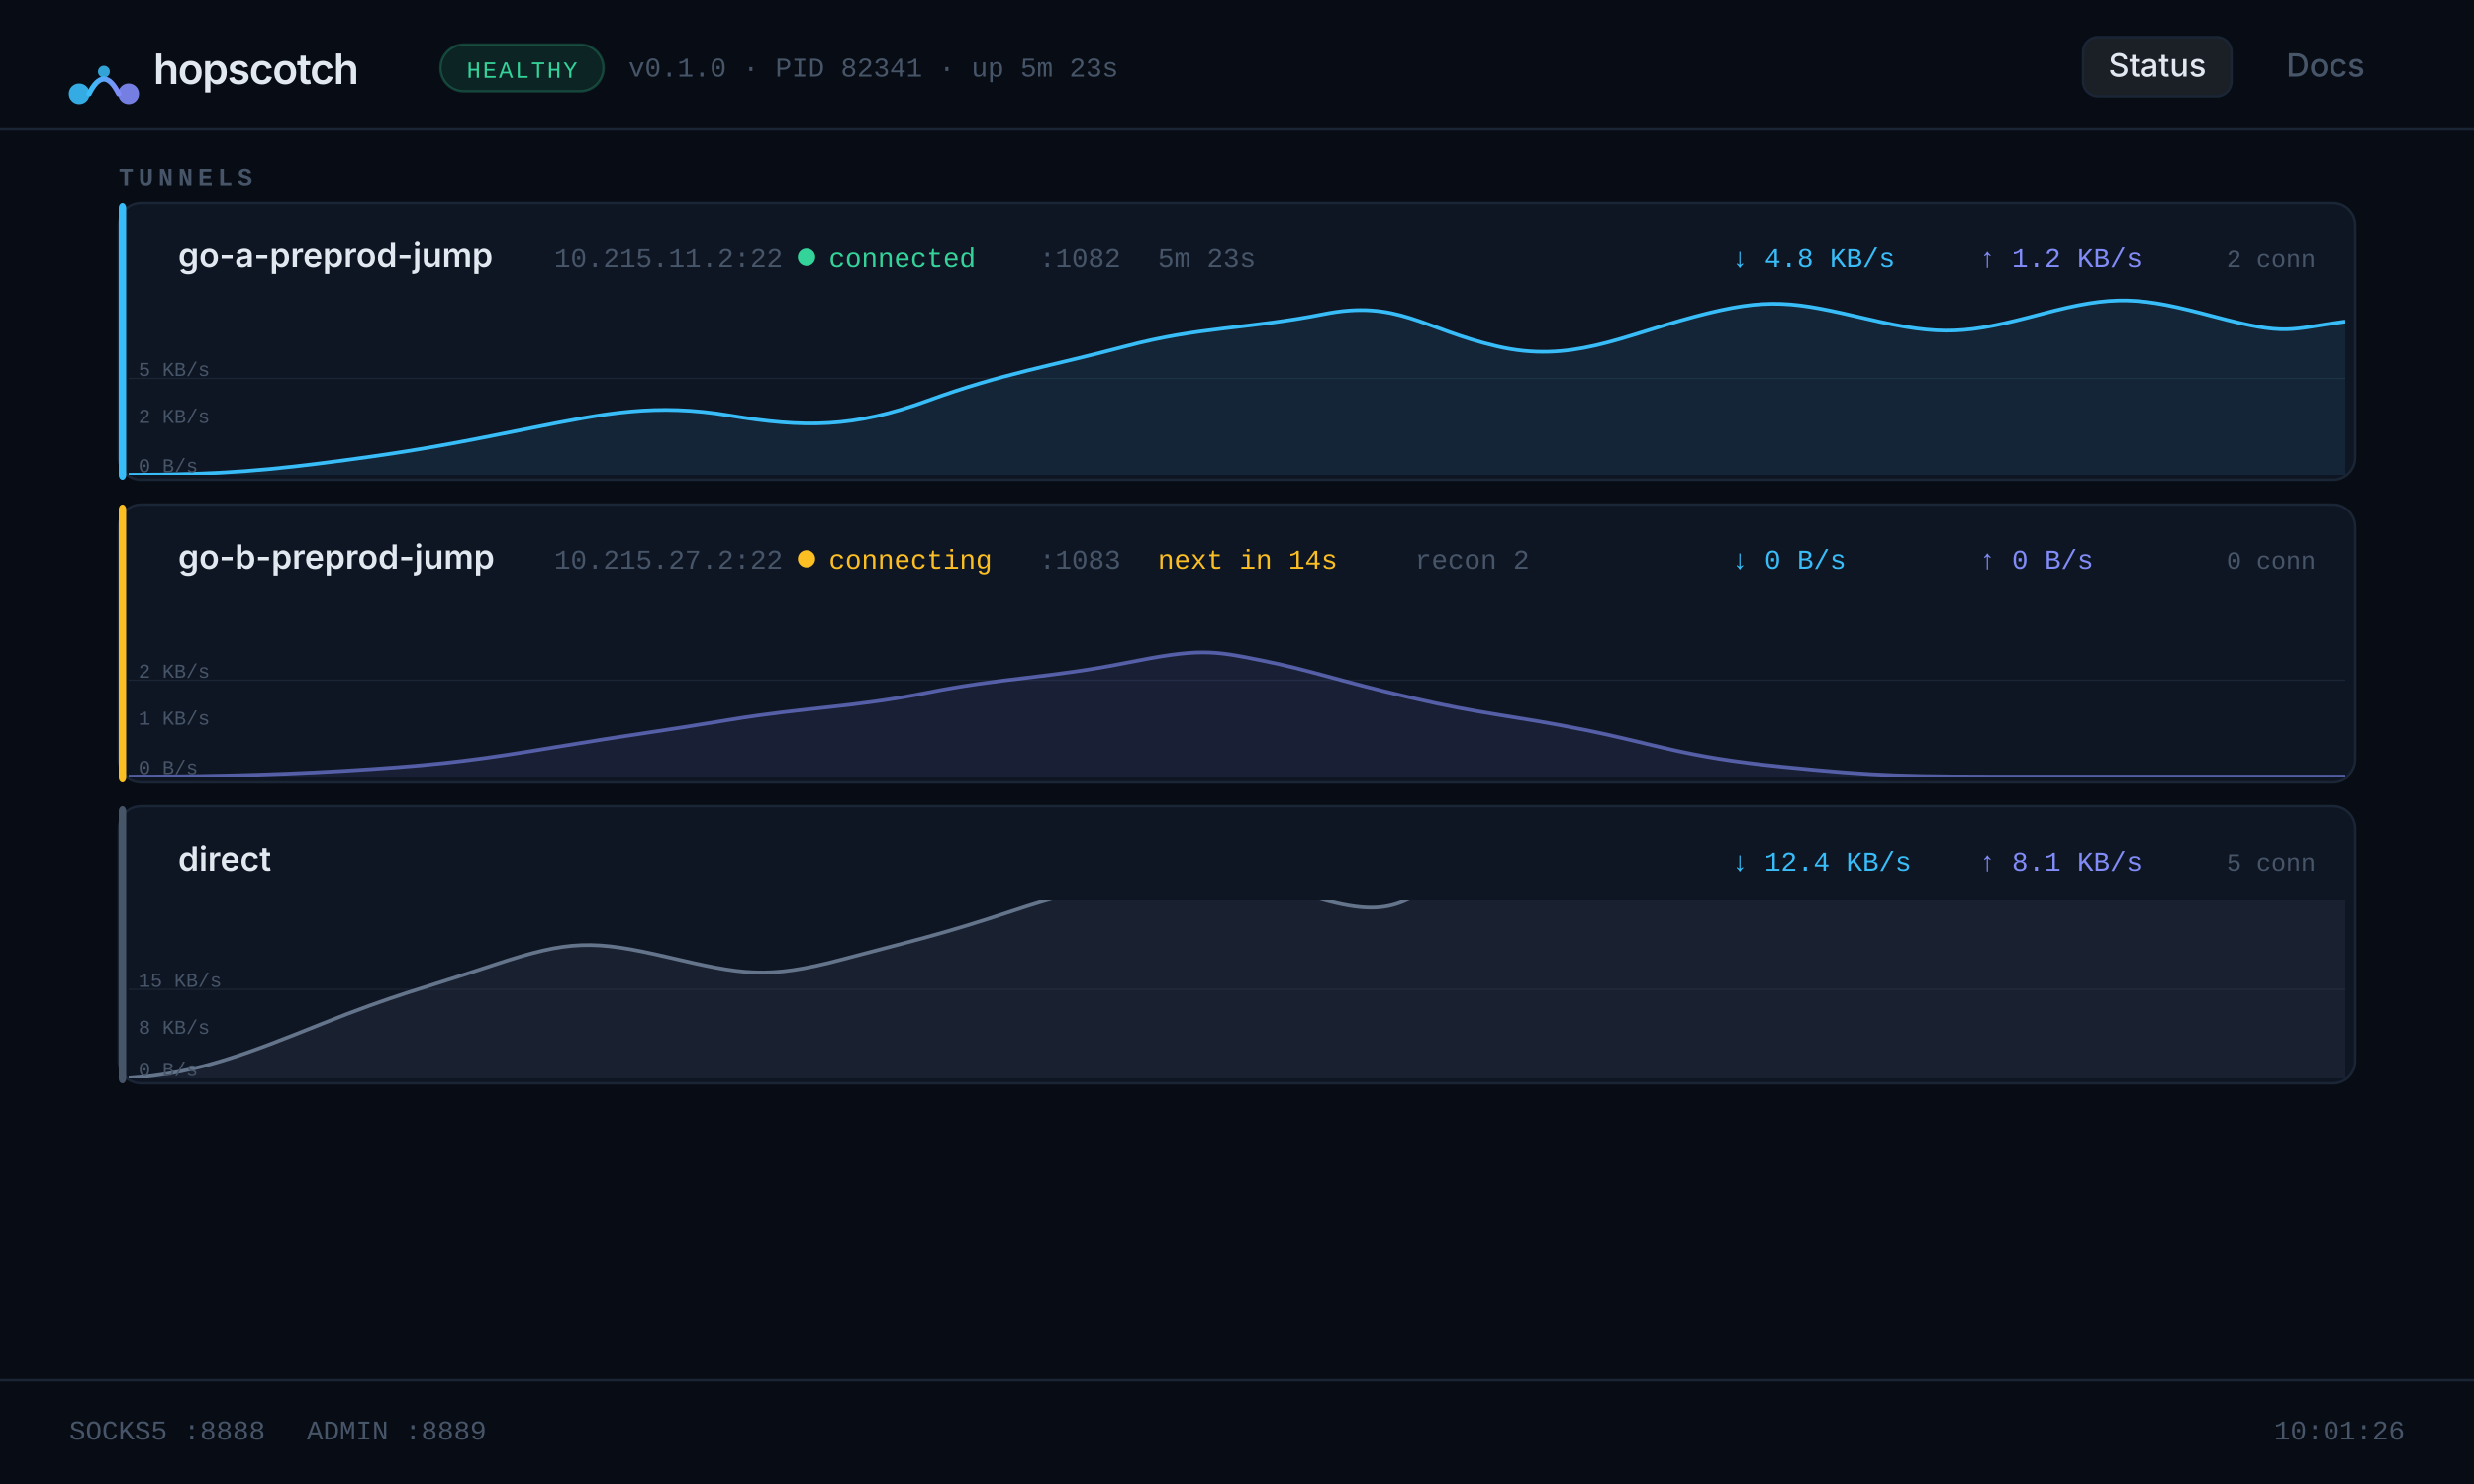
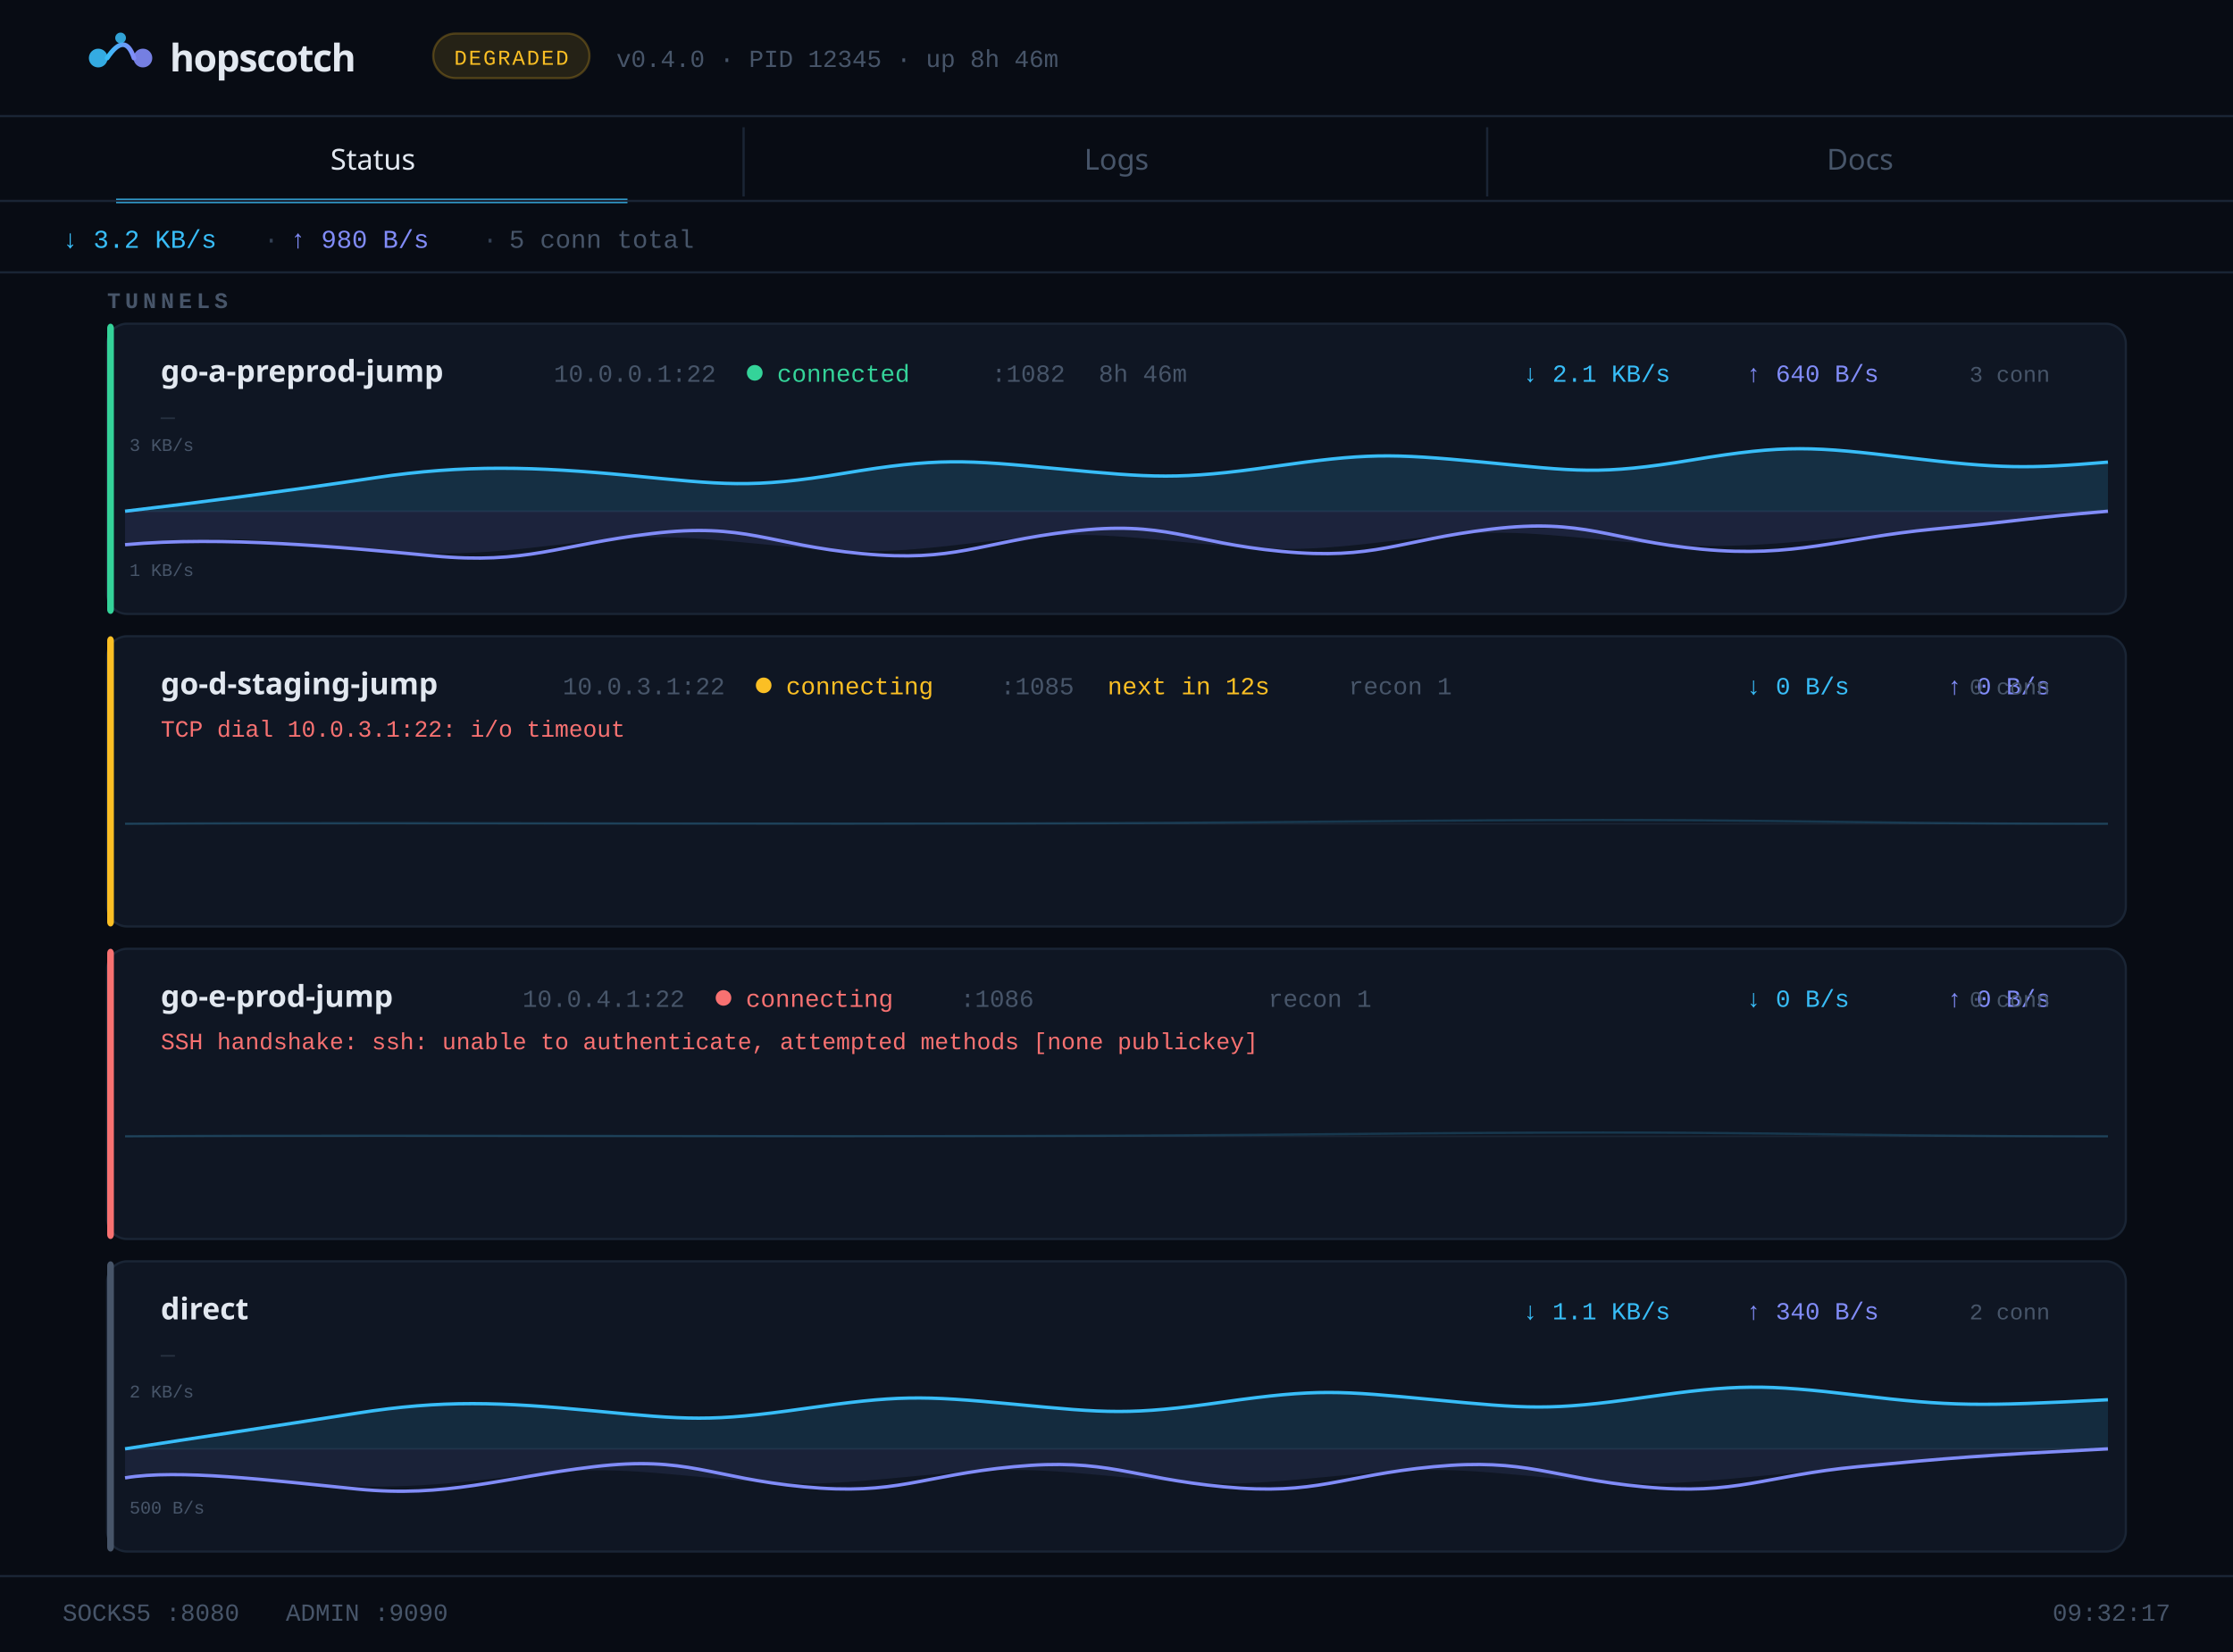
- <svg xmlns="http://www.w3.org/2000/svg" width="1000" height="600" viewBox="0 0 1000 600">
+ <svg xmlns="http://www.w3.org/2000/svg" width="1000" height="740" viewBox="0 0 1000 740">
  <defs>
-     <linearGradient id="logo-grad" x1="0" y1="0" x2="1" y2="0">
+     <linearGradient id="lg" x1="0" y1="0" x2="1" y2="0">
      <stop offset="0%" stop-color="#38bdf8" />
      <stop offset="100%" stop-color="#818cf8" />
    </linearGradient>
    <clipPath id="c1">
-       <rect x="52" y="120" width="896" height="72" />
+       <rect x="52" y="196" width="896" height="66" />
    </clipPath>
    <clipPath id="c2">
-       <rect x="52" y="242" width="896" height="72" />
+       <rect x="52" y="336" width="896" height="66" />
    </clipPath>
    <clipPath id="c3">
-       <rect x="52" y="364" width="896" height="72" />
+       <rect x="52" y="476" width="896" height="66" />
+     </clipPath>
+     <clipPath id="c4">
+       <rect x="52" y="616" width="896" height="66" />
    </clipPath>
  </defs>
-   <rect width="1000" height="600" fill="#080c14" />
+   <rect width="1000" height="740" fill="#080c14" />
+   <circle cx="44" cy="26" r="4.2" fill="#38bdf8" opacity=".9" />
+   <circle cx="64" cy="26" r="4.2" fill="#818cf8" opacity=".9" />
+   <path d="M48 26 Q56 14 60 26" stroke="url(#lg)" stroke-width="2.1" stroke-linecap="round" fill="none" />
+   <circle cx="54" cy="17" r="2.4" fill="#38bdf8" opacity=".85" />
+   <text x="76" y="32" font-family="'Space Grotesk',system-ui,sans-serif" font-size="17" font-weight="600" fill="#e2e8f0" letter-spacing="-0.5">hopscotch</text>
+   <rect x="194" y="15" width="70" height="20" rx="10" fill="rgba(251,191,36,.12)" stroke="rgba(251,191,36,.25)" stroke-width="1" />
+   <text x="229" y="29" font-family="'JetBrains Mono','Courier New',monospace" font-size="9.5" fill="#fbbf24" text-anchor="middle" letter-spacing=".8">DEGRADED</text>
+   <text x="276" y="30" font-family="'JetBrains Mono','Courier New',monospace" font-size="11" fill="#475569">v0.4.0 · PID 12345 · up 8h 46m</text>
  <line x1="0" y1="52" x2="1000" y2="52" stroke="#1a2535" stroke-width="1" />
-   <circle cx="32" cy="38" r="4.2" fill="#38bdf8" opacity=".9" />
-   <circle cx="52" cy="38" r="4.2" fill="#818cf8" opacity=".9" />
-   <path d="M36 38 Q42 26 48 38" stroke="url(#logo-grad)" stroke-width="2.1" stroke-linecap="round" fill="none" />
-   <circle cx="42" cy="29" r="2.4" fill="#38bdf8" opacity=".85" />
-   <text x="62" y="34" font-family="system-ui,-apple-system,BlinkMacSystemFont,sans-serif" font-size="17" font-weight="600" fill="#e2e8f0" letter-spacing="-0.5">hopscotch</text>
-   <rect x="178" y="18" width="66" height="19" rx="9.5" fill="rgba(52,211,153,0.12)" stroke="rgba(52,211,153,0.25)" stroke-width="1" />
-   <text x="211" y="31.5" font-family="'Courier New',Courier,monospace" font-size="9.5" fill="#34d399" text-anchor="middle" font-weight="500" letter-spacing="0.8">HEALTHY</text>
-   <text x="254" y="31" font-family="'Courier New',Courier,monospace" font-size="11" fill="#475569">v0.1.0 · PID 82341 · up 5m 23s</text>
-   <rect x="842" y="15" width="60" height="24" rx="6" fill="rgba(255,255,255,0.08)" stroke="#1a2535" stroke-width="1" />
-   <text x="872" y="31" font-family="system-ui,-apple-system,sans-serif" font-size="13" font-weight="500" fill="#e2e8f0" text-anchor="middle">Status</text>
-   <text x="940" y="31" font-family="system-ui,-apple-system,sans-serif" font-size="13" font-weight="500" fill="#475569" text-anchor="middle">Docs</text>
-   <text x="48" y="75" font-family="'Courier New',Courier,monospace" font-size="10" font-weight="600" fill="#475569" letter-spacing="2">TUNNELS</text>
-   <rect x="48" y="82" width="904" height="112" rx="9" fill="#0f1623" stroke="#1a2535" stroke-width="1" />
-   <rect x="48" y="82" width="3" height="112" rx="2" fill="#38bdf8" />
-   <text x="72" y="108" font-family="system-ui,-apple-system,sans-serif" font-size="13.5" font-weight="600" fill="#e2e8f0">go-a-preprod-jump</text>
-   <text x="224" y="108" font-family="'Courier New',Courier,monospace" font-size="11" fill="#475569">10.215.11.2:22</text>
-   <circle cx="326" cy="104" r="3.5" fill="#34d399" />
-   <circle cx="326" cy="104" r="3.5" fill="#34d399" opacity="0.3">
+   <text x="167" y="76" font-family="'Space Grotesk',system-ui,sans-serif" font-size="13" font-weight="500" fill="#e2e8f0" text-anchor="middle">Status</text>
+   <line x1="52" y1="90" x2="281" y2="90" stroke="#38bdf8" stroke-width="2" />
+   <text x="500" y="76" font-family="'Space Grotesk',system-ui,sans-serif" font-size="13" font-weight="500" fill="#475569" text-anchor="middle">Logs</text>
+   <text x="833" y="76" font-family="'Space Grotesk',system-ui,sans-serif" font-size="13" font-weight="500" fill="#475569" text-anchor="middle">Docs</text>
+   <line x1="333" y1="57" x2="333" y2="88" stroke="#1a2535" stroke-width="1" />
+   <line x1="666" y1="57" x2="666" y2="88" stroke="#1a2535" stroke-width="1" />
+   <line x1="0" y1="90" x2="1000" y2="90" stroke="#1a2535" stroke-width="1" />
+   <text x="28" y="111" font-family="'JetBrains Mono','Courier New',monospace" font-size="11.5" fill="#38bdf8">↓ 3.2 KB/s</text>
+   <text x="118" y="111" font-family="'JetBrains Mono','Courier New',monospace" font-size="11.5" fill="#334155">·</text>
+   <text x="130" y="111" font-family="'JetBrains Mono','Courier New',monospace" font-size="11.5" fill="#818cf8">↑ 980 B/s</text>
+   <text x="216" y="111" font-family="'JetBrains Mono','Courier New',monospace" font-size="11.5" fill="#334155">·</text>
+   <text x="228" y="111" font-family="'JetBrains Mono','Courier New',monospace" font-size="11.5" fill="#475569">5 conn total</text>
+   <line x1="0" y1="122" x2="1000" y2="122" stroke="#1a2535" stroke-width="1" />
+   <text x="48" y="138" font-family="'JetBrains Mono','Courier New',monospace" font-size="10" font-weight="600" fill="#475569" letter-spacing="2">TUNNELS</text>
+   <rect x="48" y="145" width="904" height="130" rx="9" fill="#0f1623" stroke="#1a2535" stroke-width="1" />
+   <rect x="48" y="145" width="3" height="130" rx="2" fill="#34d399" />
+   <text x="72" y="171" font-family="'Space Grotesk',system-ui,sans-serif" font-size="13.5" font-weight="600" fill="#e2e8f0">go-a-preprod-jump</text>
+   <text x="248" y="171" font-family="'JetBrains Mono','Courier New',monospace" font-size="11" fill="#475569">10.0.0.1:22</text>
+   <circle cx="338" cy="167" r="3.5" fill="#34d399" />
+   <circle cx="338" cy="167" r="3.5" fill="#34d399" opacity=".3">
    <animate attributeName="r" values="3.5;6.5;3.5" dur="2.4s" repeatCount="indefinite" />
    <animate attributeName="opacity" values="0.3;0;0.3" dur="2.4s" repeatCount="indefinite" />
  </circle>
-   <text x="335" y="108" font-family="'Courier New',Courier,monospace" font-size="11" fill="#34d399" font-weight="500">connected</text>
-   <text x="420" y="108" font-family="'Courier New',Courier,monospace" font-size="11" fill="#475569">:1082</text>
-   <text x="468" y="108" font-family="'Courier New',Courier,monospace" font-size="11" fill="#475569">5m 23s</text>
-   <text x="700" y="108" font-family="'Courier New',Courier,monospace" font-size="11" fill="#38bdf8">↓ 4.8 KB/s</text>
-   <text x="800" y="108" font-family="'Courier New',Courier,monospace" font-size="11" fill="#818cf8">↑ 1.2 KB/s</text>
-   <text x="900" y="108" font-family="'Courier New',Courier,monospace" font-size="10" fill="#475569">2 conn</text>
+   <text x="348" y="171" font-family="'JetBrains Mono','Courier New',monospace" font-size="11" fill="#34d399" font-weight="500">connected</text>
+   <text x="444" y="171" font-family="'JetBrains Mono','Courier New',monospace" font-size="11" fill="#475569">:1082</text>
+   <text x="492" y="171" font-family="'JetBrains Mono','Courier New',monospace" font-size="11" fill="#475569">8h 46m</text>
+   <text x="682" y="171" font-family="'JetBrains Mono','Courier New',monospace" font-size="11" fill="#38bdf8">↓ 2.1 KB/s</text>
+   <text x="782" y="171" font-family="'JetBrains Mono','Courier New',monospace" font-size="11" fill="#818cf8">↑ 640 B/s</text>
+   <text x="882" y="171" font-family="'JetBrains Mono','Courier New',monospace" font-size="10" fill="#475569">3 conn</text>
+   <text x="72" y="190" font-family="'JetBrains Mono','Courier New',monospace" font-size="10.5" fill="#475569" opacity=".45">—</text>
  <g clip-path="url(#c1)">
-     <line x1="52" y1="153" x2="948" y2="153" stroke="#1a2535" stroke-width="0.5" />
-     <path d="M52,192 C90,192 110,190 140,186 S185,179 215,173              S265,163 295,168 S345,173 375,162 S425,148 455,140              S505,133 535,127 S575,133 605,140 S655,136 685,128              S725,122 755,129 S795,135 825,127 S865,120 895,128              S925,133 948,130 L948,192 Z" fill="rgba(56,189,248,0.09)" />
-     <path d="M52,192 C90,192 110,190 140,186 S185,179 215,173              S265,163 295,168 S345,173 375,162 S425,148 455,140              S505,133 535,127 S575,133 605,140 S655,136 685,128              S725,122 755,129 S795,135 825,127 S865,120 895,128              S925,133 948,130" fill="none" stroke="#38bdf8" stroke-width="1.5" />
-     <text x="56" y="152" font-family="'Courier New',Courier,monospace" font-size="8" fill="#475569">5 KB/s</text>
-     <text x="56" y="171" font-family="'Courier New',Courier,monospace" font-size="8" fill="#475569">2 KB/s</text>
-     <text x="56" y="191" font-family="'Courier New',Courier,monospace" font-size="8" fill="#475569">0 B/s</text>
+     <line x1="56" y1="229" x2="944" y2="229" stroke="#1a2535" stroke-width=".7" />
+     <path d="M56,229 C90,225 128,220 168,214 S240,209 282,213 S336,219 378,212              S432,206 474,210 S528,215 570,209 S622,203 664,207              S716,213 758,206 S812,200 854,205 S908,210 944,207 L944,229 Z" fill="rgba(56,189,248,.15)" />
+     <path d="M56,229 C90,225 128,220 168,214 S240,209 282,213 S336,219 378,212              S432,206 474,210 S528,215 570,209 S622,203 664,207              S716,213 758,206 S812,200 854,205 S908,210 944,207" fill="none" stroke="#38bdf8" stroke-width="1.5" />
+     <path d="M56,229 L944,229              C908,232 866,237 824,241 S762,246 720,242 S668,237 626,242              S574,247 532,243 S480,238 438,243 S386,248 344,244              S292,239 250,244 S194,249 152,245 S100,240 56,244 Z" fill="rgba(129,140,248,.12)" />
+     <path d="M56,244 C100,240 152,245 194,249 S250,244 292,239 S344,244 386,248              S438,243 480,238 S532,243 574,247 S626,242 668,237              S720,242 762,246 S824,241 866,237 S908,232 944,229" fill="none" stroke="#818cf8" stroke-width="1.5" />
+     <text x="58" y="202" font-family="'JetBrains Mono','Courier New',monospace" font-size="8" fill="#475569">3 KB/s</text>
+     <text x="58" y="258" font-family="'JetBrains Mono','Courier New',monospace" font-size="8" fill="#475569">1 KB/s</text>
  </g>
-   <rect x="48" y="204" width="904" height="112" rx="9" fill="#0f1623" stroke="#1a2535" stroke-width="1" />
-   <rect x="48" y="204" width="3" height="112" rx="2" fill="#fbbf24" />
-   <text x="72" y="230" font-family="system-ui,-apple-system,sans-serif" font-size="13.5" font-weight="600" fill="#e2e8f0">go-b-preprod-jump</text>
-   <text x="224" y="230" font-family="'Courier New',Courier,monospace" font-size="11" fill="#475569">10.215.27.2:22</text>
-   <circle cx="326" cy="226" r="3.5" fill="#fbbf24">
+   <rect x="48" y="285" width="904" height="130" rx="9" fill="#0f1623" stroke="#1a2535" stroke-width="1" />
+   <rect x="48" y="285" width="3" height="130" rx="2" fill="#fbbf24" />
+   <text x="72" y="311" font-family="'Space Grotesk',system-ui,sans-serif" font-size="13.5" font-weight="600" fill="#e2e8f0">go-d-staging-jump</text>
+   <text x="252" y="311" font-family="'JetBrains Mono','Courier New',monospace" font-size="11" fill="#475569">10.0.3.1:22</text>
+   <circle cx="342" cy="307" r="3.5" fill="#fbbf24">
    <animate attributeName="opacity" values="1;0.25;1" dur="1s" repeatCount="indefinite" />
  </circle>
-   <text x="335" y="230" font-family="'Courier New',Courier,monospace" font-size="11" fill="#fbbf24" font-weight="500">connecting</text>
-   <text x="420" y="230" font-family="'Courier New',Courier,monospace" font-size="11" fill="#475569">:1083</text>
-   <text x="468" y="230" font-family="'Courier New',Courier,monospace" font-size="11" fill="#fbbf24">next in 14s</text>
-   <text x="572" y="230" font-family="'Courier New',Courier,monospace" font-size="11" fill="#475569">recon 2</text>
-   <text x="700" y="230" font-family="'Courier New',Courier,monospace" font-size="11" fill="#38bdf8">↓ 0 B/s</text>
-   <text x="800" y="230" font-family="'Courier New',Courier,monospace" font-size="11" fill="#818cf8">↑ 0 B/s</text>
-   <text x="900" y="230" font-family="'Courier New',Courier,monospace" font-size="10" fill="#475569">0 conn</text>
+   <text x="352" y="311" font-family="'JetBrains Mono','Courier New',monospace" font-size="11" fill="#fbbf24" font-weight="500">connecting</text>
+   <text x="448" y="311" font-family="'JetBrains Mono','Courier New',monospace" font-size="11" fill="#475569">:1085</text>
+   <text x="496" y="311" font-family="'JetBrains Mono','Courier New',monospace" font-size="11" fill="#fbbf24">next in 12s</text>
+   <text x="604" y="311" font-family="'JetBrains Mono','Courier New',monospace" font-size="11" fill="#475569">recon 1</text>
+   <text x="782" y="311" font-family="'JetBrains Mono','Courier New',monospace" font-size="11" fill="#38bdf8">↓ 0 B/s</text>
+   <text x="872" y="311" font-family="'JetBrains Mono','Courier New',monospace" font-size="11" fill="#818cf8">↑ 0 B/s</text>
+   <text x="882" y="311" font-family="'JetBrains Mono','Courier New',monospace" font-size="10" fill="#475569">0 conn</text>
+   <text x="72" y="330" font-family="'JetBrains Mono','Courier New',monospace" font-size="10.5" fill="#f87171">TCP dial 10.0.3.1:22: i/o timeout</text>
  <g clip-path="url(#c2)">
-     <line x1="52" y1="275" x2="948" y2="275" stroke="#1a2535" stroke-width="0.5" />
-     <path d="M52,314 C90,314 120,313 150,311 S195,307 225,302              S265,296 295,291 S345,286 375,280 S425,274 455,268              S490,263 510,267 S540,275 570,282 S610,289 640,295              S680,306 720,310 S770,314 820,314 S880,314 948,314 L948,314 Z" fill="rgba(129,140,248,0.09)" />
-     <path d="M52,314 C90,314 120,313 150,311 S195,307 225,302              S265,296 295,291 S345,286 375,280 S425,274 455,268              S490,263 510,267 S540,275 570,282 S610,289 640,295              S680,306 720,310 S770,314 820,314 S880,314 948,314" fill="none" stroke="#818cf8" stroke-width="1.5" opacity="0.6" />
-     <text x="56" y="274" font-family="'Courier New',Courier,monospace" font-size="8" fill="#475569">2 KB/s</text>
-     <text x="56" y="293" font-family="'Courier New',Courier,monospace" font-size="8" fill="#475569">1 KB/s</text>
-     <text x="56" y="313" font-family="'Courier New',Courier,monospace" font-size="8" fill="#475569">0 B/s</text>
+     <line x1="56" y1="369" x2="944" y2="369" stroke="#1a2535" stroke-width=".7" />
+     <path d="M56,369 C200,368 400,370 600,368 S800,369 944,369" fill="none" stroke="#38bdf8" stroke-width="1" opacity=".2" />
  </g>
-   <rect x="48" y="326" width="904" height="112" rx="9" fill="#0f1623" stroke="#1a2535" stroke-width="1" />
-   <rect x="48" y="326" width="3" height="112" rx="2" fill="#475569" />
-   <text x="72" y="352" font-family="system-ui,-apple-system,sans-serif" font-size="13.5" font-weight="600" fill="#e2e8f0">direct</text>
-   <text x="700" y="352" font-family="'Courier New',Courier,monospace" font-size="11" fill="#38bdf8">↓ 12.4 KB/s</text>
-   <text x="800" y="352" font-family="'Courier New',Courier,monospace" font-size="11" fill="#818cf8">↑ 8.1 KB/s</text>
-   <text x="900" y="352" font-family="'Courier New',Courier,monospace" font-size="10" fill="#475569">5 conn</text>
+   <rect x="48" y="425" width="904" height="130" rx="9" fill="#0f1623" stroke="#1a2535" stroke-width="1" />
+   <rect x="48" y="425" width="3" height="130" rx="2" fill="#f87171" />
+   <text x="72" y="451" font-family="'Space Grotesk',system-ui,sans-serif" font-size="13.5" font-weight="600" fill="#e2e8f0">go-e-prod-jump</text>
+   <text x="234" y="451" font-family="'JetBrains Mono','Courier New',monospace" font-size="11" fill="#475569">10.0.4.1:22</text>
+   <circle cx="324" cy="447" r="3.5" fill="#f87171" />
+   <text x="334" y="451" font-family="'JetBrains Mono','Courier New',monospace" font-size="11" fill="#f87171" font-weight="500">connecting</text>
+   <text x="430" y="451" font-family="'JetBrains Mono','Courier New',monospace" font-size="11" fill="#475569">:1086</text>
+   <text x="568" y="451" font-family="'JetBrains Mono','Courier New',monospace" font-size="11" fill="#475569">recon 1</text>
+   <text x="782" y="451" font-family="'JetBrains Mono','Courier New',monospace" font-size="11" fill="#38bdf8">↓ 0 B/s</text>
+   <text x="872" y="451" font-family="'JetBrains Mono','Courier New',monospace" font-size="11" fill="#818cf8">↑ 0 B/s</text>
+   <text x="882" y="451" font-family="'JetBrains Mono','Courier New',monospace" font-size="10" fill="#475569">0 conn</text>
+   <text x="72" y="470" font-family="'JetBrains Mono','Courier New',monospace" font-size="10.5" fill="#f87171">SSH handshake: ssh: unable to authenticate, attempted methods [none publickey]</text>
  <g clip-path="url(#c3)">
-     <line x1="52" y1="400" x2="948" y2="400" stroke="#1a2535" stroke-width="0.5" />
-     <path d="M52,436 C80,434 100,426 130,414 S170,400 200,390              S240,380 270,387 S310,396 340,388 S380,378 410,368              S450,358 480,352 S510,358 540,365 S570,358 600,350              S640,344 670,350 S710,357 740,351 S780,345 810,351              S850,358 880,353 S925,350 948,348 L948,436 Z" fill="rgba(100,116,139,0.12)" />
-     <path d="M52,436 C80,434 100,426 130,414 S170,400 200,390              S240,380 270,387 S310,396 340,388 S380,378 410,368              S450,358 480,352 S510,358 540,365 S570,358 600,350              S640,344 670,350 S710,357 740,351 S780,345 810,351              S850,358 880,353 S925,350 948,348" fill="none" stroke="#64748b" stroke-width="1.5" />
-     <text x="56" y="399" font-family="'Courier New',Courier,monospace" font-size="8" fill="#475569">15 KB/s</text>
-     <text x="56" y="418" font-family="'Courier New',Courier,monospace" font-size="8" fill="#475569">8 KB/s</text>
-     <text x="56" y="435" font-family="'Courier New',Courier,monospace" font-size="8" fill="#475569">0 B/s</text>
+     <line x1="56" y1="509" x2="944" y2="509" stroke="#1a2535" stroke-width=".7" />
+     <path d="M56,509 C200,508 400,510 600,508 S800,509 944,509" fill="none" stroke="#38bdf8" stroke-width="1" opacity=".2" />
  </g>
-   <line x1="0" y1="558" x2="1000" y2="558" stroke="#1a2535" stroke-width="1" />
-   <text x="28" y="582" font-family="'Courier New',Courier,monospace" font-size="11" fill="#475569">
-     <tspan opacity="0.5">SOCKS5</tspan> :8888
+   <rect x="48" y="565" width="904" height="130" rx="9" fill="#0f1623" stroke="#1a2535" stroke-width="1" />
+   <rect x="48" y="565" width="3" height="130" rx="2" fill="#475569" />
+   <text x="72" y="591" font-family="'Space Grotesk',system-ui,sans-serif" font-size="13.5" font-weight="600" fill="#e2e8f0">direct</text>
+   <text x="682" y="591" font-family="'JetBrains Mono','Courier New',monospace" font-size="11" fill="#38bdf8">↓ 1.1 KB/s</text>
+   <text x="782" y="591" font-family="'JetBrains Mono','Courier New',monospace" font-size="11" fill="#818cf8">↑ 340 B/s</text>
+   <text x="882" y="591" font-family="'JetBrains Mono','Courier New',monospace" font-size="10" fill="#475569">2 conn</text>
+   <text x="72" y="610" font-family="'JetBrains Mono','Courier New',monospace" font-size="10.5" fill="#475569" opacity=".45">—</text>
+   <g clip-path="url(#c4)">
+     <line x1="56" y1="649" x2="944" y2="649" stroke="#1a2535" stroke-width=".7" />
+     <path d="M56,649 C88,644 122,639 160,633 S224,628 266,632 S318,637 360,631              S412,625 454,629 S506,634 548,628 S600,623 642,627              S694,632 736,626 S790,620 832,625 S886,630 944,627 L944,649 Z" fill="rgba(56,189,248,.13)" />
+     <path d="M56,649 C88,644 122,639 160,633 S224,628 266,632 S318,637 360,631              S412,625 454,629 S506,634 548,628 S600,623 642,627              S694,632 736,626 S790,620 832,625 S886,630 944,627" fill="none" stroke="#38bdf8" stroke-width="1.5" />
+     <path d="M56,649 L944,649              C886,652 832,657 790,661 S736,666 694,662 S642,657 600,661              S548,666 506,662 S454,657 412,661 S360,666 318,662              S266,657 224,662 S160,667 120,663 S80,658 56,662 Z" fill="rgba(129,140,248,.1)" />
+     <path d="M56,662 C80,658 120,663 160,667 S224,662 266,657 S318,662 360,666              S412,661 454,657 S506,662 548,666 S600,661 642,657              S694,662 736,666 S790,661 832,657 S886,652 944,649" fill="none" stroke="#818cf8" stroke-width="1.5" />
+     <text x="58" y="626" font-family="'JetBrains Mono','Courier New',monospace" font-size="8" fill="#475569">2 KB/s</text>
+     <text x="58" y="678" font-family="'JetBrains Mono','Courier New',monospace" font-size="8" fill="#475569">500 B/s</text>
+   </g>
+   <line x1="0" y1="706" x2="1000" y2="706" stroke="#1a2535" stroke-width="1" />
+   <text x="28" y="726" font-family="'JetBrains Mono','Courier New',monospace" font-size="11" fill="#475569">
+     <tspan opacity=".55">SOCKS5</tspan> :8080
  </text>
-   <text x="124" y="582" font-family="'Courier New',Courier,monospace" font-size="11" fill="#475569">
-     <tspan opacity="0.5">ADMIN</tspan> :8889
+   <text x="128" y="726" font-family="'JetBrains Mono','Courier New',monospace" font-size="11" fill="#475569">
+     <tspan opacity=".55">ADMIN</tspan> :9090
  </text>
-   <text x="972" y="582" font-family="'Courier New',Courier,monospace" font-size="11" fill="#475569" text-anchor="end">10:01:26</text>
+   <text x="972" y="726" font-family="'JetBrains Mono','Courier New',monospace" font-size="11" fill="#475569" text-anchor="end">09:32:17</text>
</svg>
